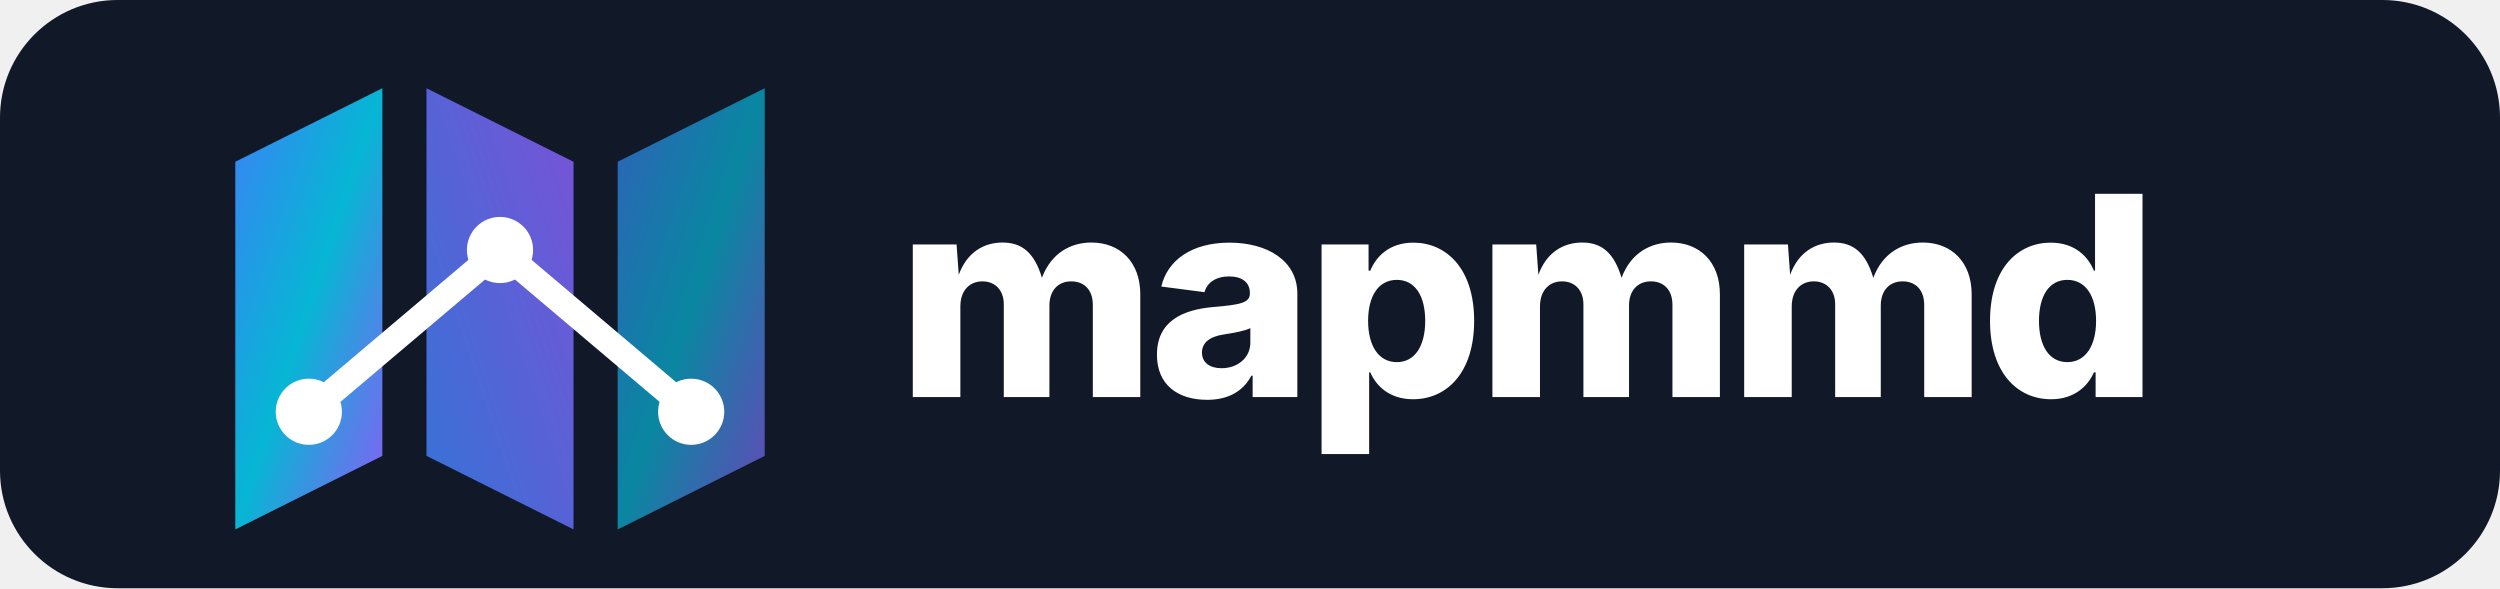
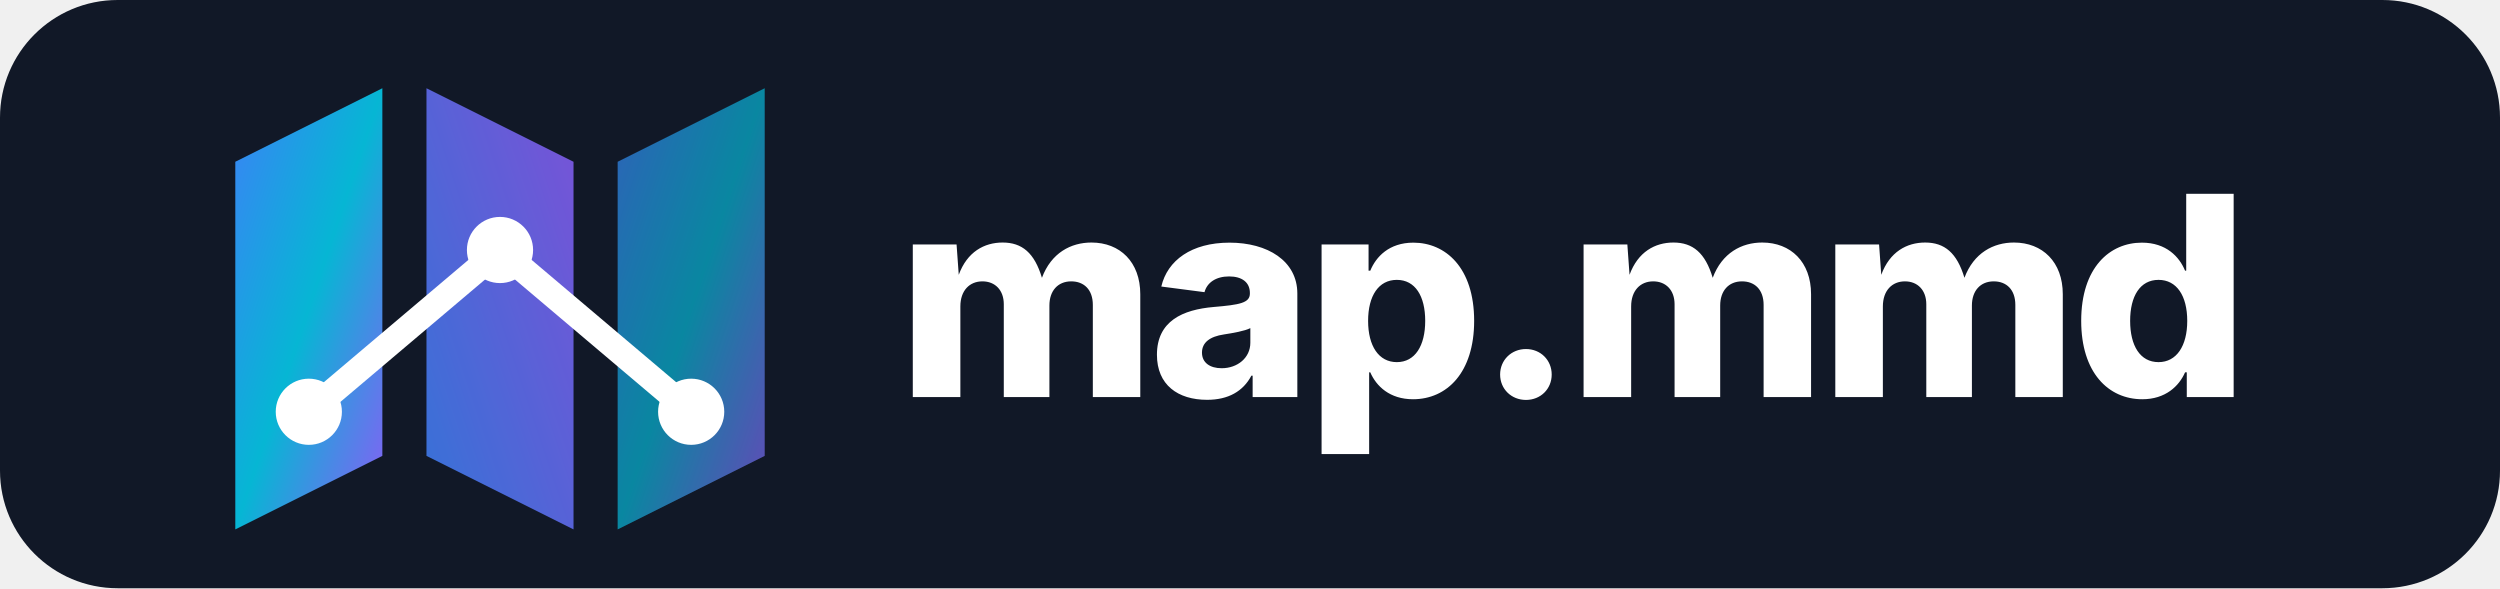
<svg xmlns="http://www.w3.org/2000/svg" width="340" height="80" viewBox="0 0 340 80" role="img" aria-label="mapmmd logo">
  <defs>
    <linearGradient id="g1" x1="0%" y1="0%" x2="100%" y2="100%">
      <stop offset="0%" stop-color="#3B82F6" />
      <stop offset="50%" stop-color="#06B6D4" />
      <stop offset="100%" stop-color="#8B5CF6" />
    </linearGradient>
    <linearGradient id="g2" x1="0%" y1="100%" x2="100%" y2="0%">
      <stop offset="0%" stop-color="#3B82F6" />
      <stop offset="100%" stop-color="#8B5CF6" />
    </linearGradient>
  </defs>
  <rect width="340" height="80" rx="16" fill="#111827" />
  <g transform="translate(32 12)">
    <path d="M0 10 L20 0 L20 50 L0 60 Z" fill="url(#g1)" />
    <path d="M26 0 L46 10 L46 60 L26 50 Z" fill="url(#g2)" opacity="0.85" />
    <path d="M52 10 L72 0 L72 50 L52 60 Z" fill="url(#g1)" opacity="0.7" />
    <polyline points="10,44 36,22 62,44" fill="none" stroke="#FFFFFF" stroke-width="3.5" stroke-linecap="round" stroke-linejoin="round" />
    <circle cx="10" cy="44" r="4.5" fill="#FFFFFF" />
    <circle cx="36" cy="22" r="4.5" fill="#FFFFFF" />
    <circle cx="62" cy="44" r="4.5" fill="#FFFFFF" />
-     <text x="90" y="42" font-family="Inter, Segoe UI, -apple-system, sans-serif" font-size="38" font-weight="800" fill="#FFFFFF" letter-spacing="-1">mapmmd</text>
+     <text x="90" y="42" font-family="Inter, Segoe UI, -apple-system, sans-serif" font-size="38" font-weight="800" fill="#FFFFFF" letter-spacing="-1">map.mmd</text>
  </g>
</svg>
